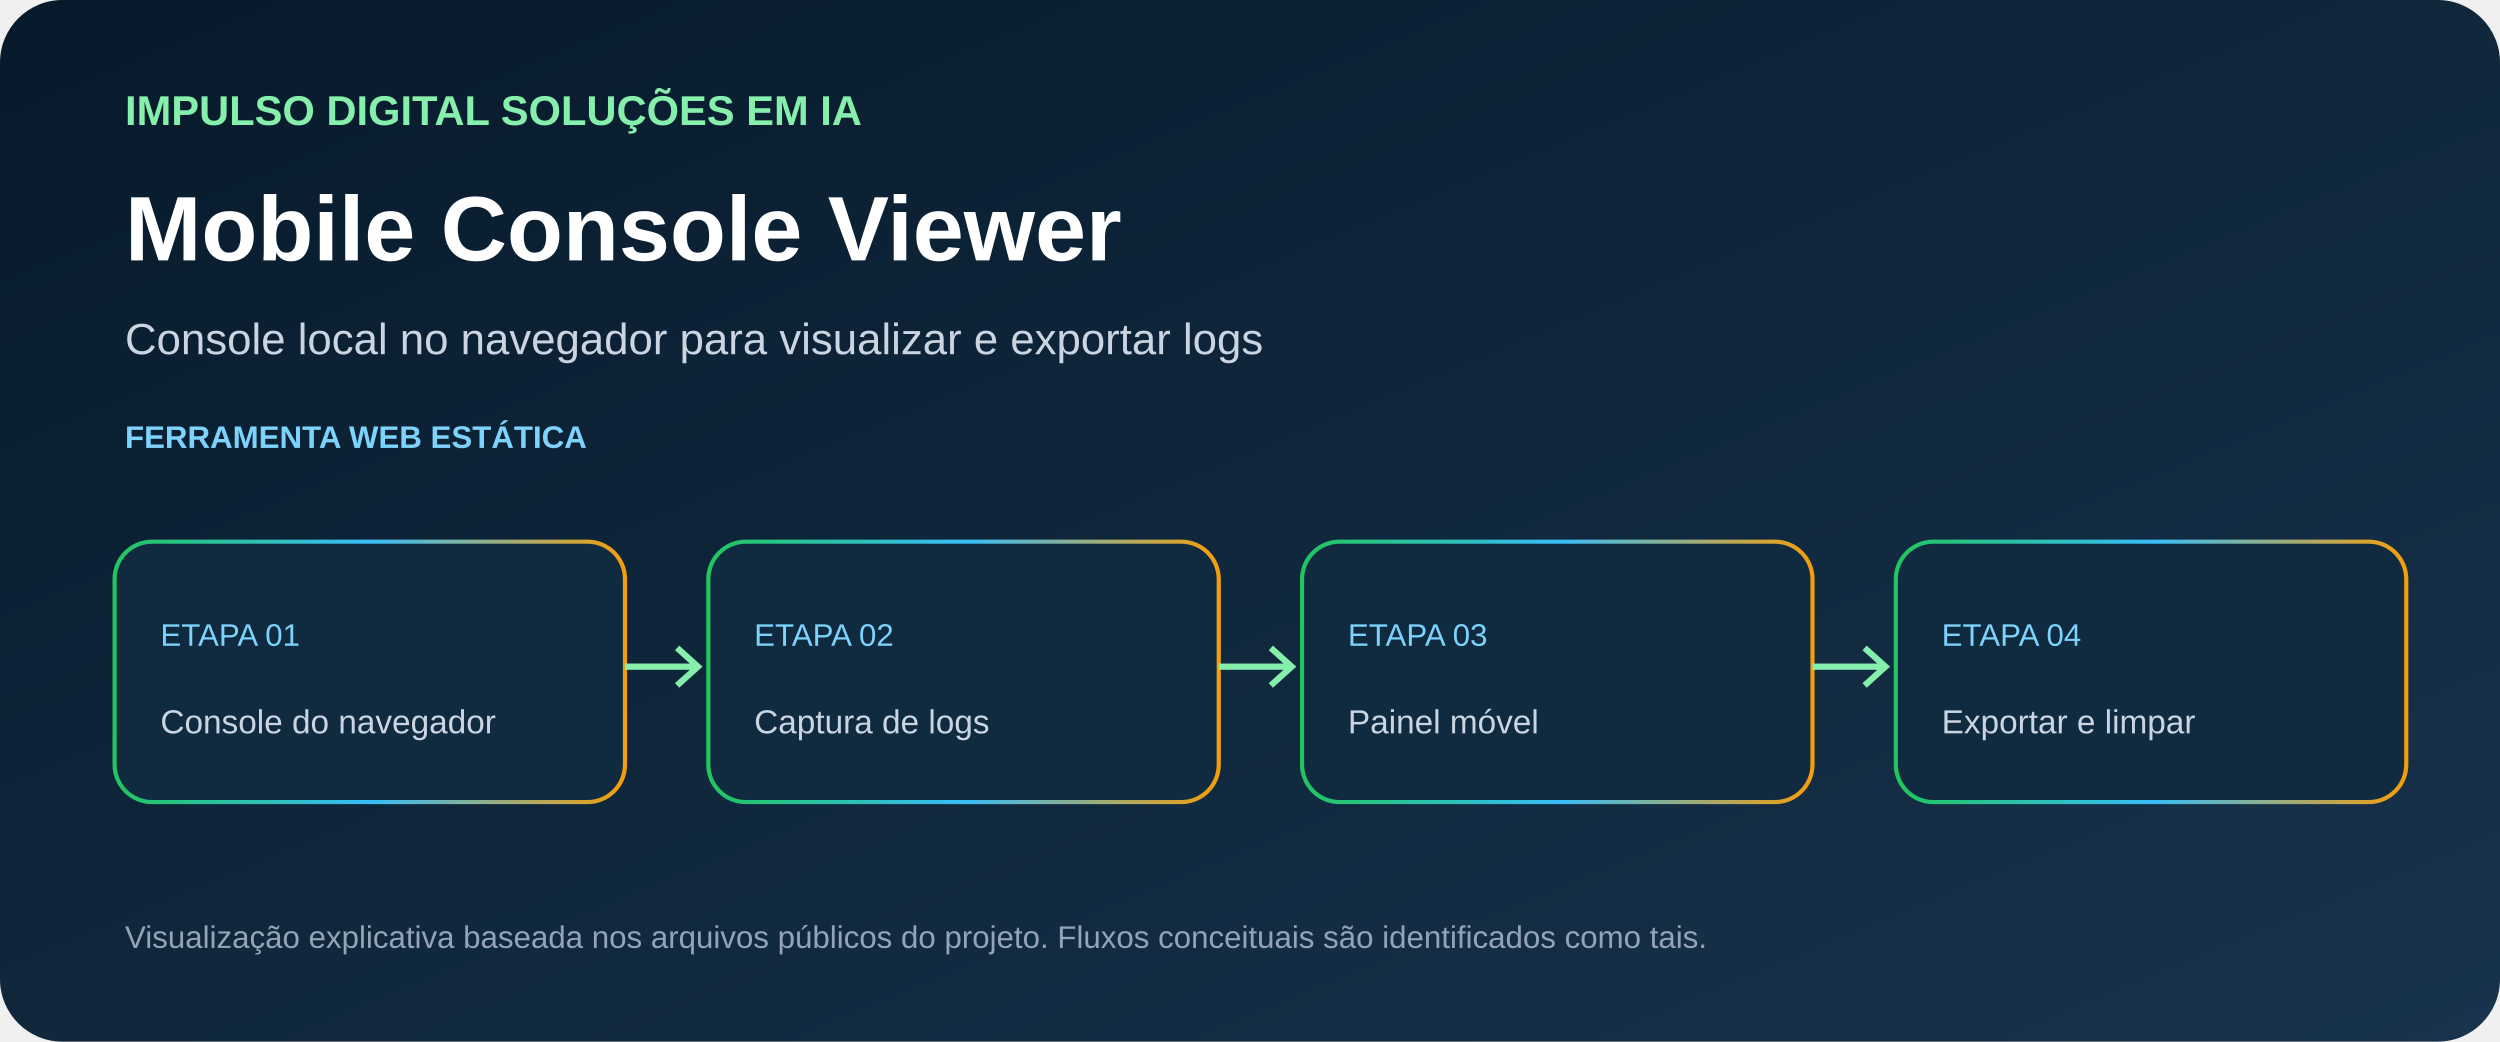
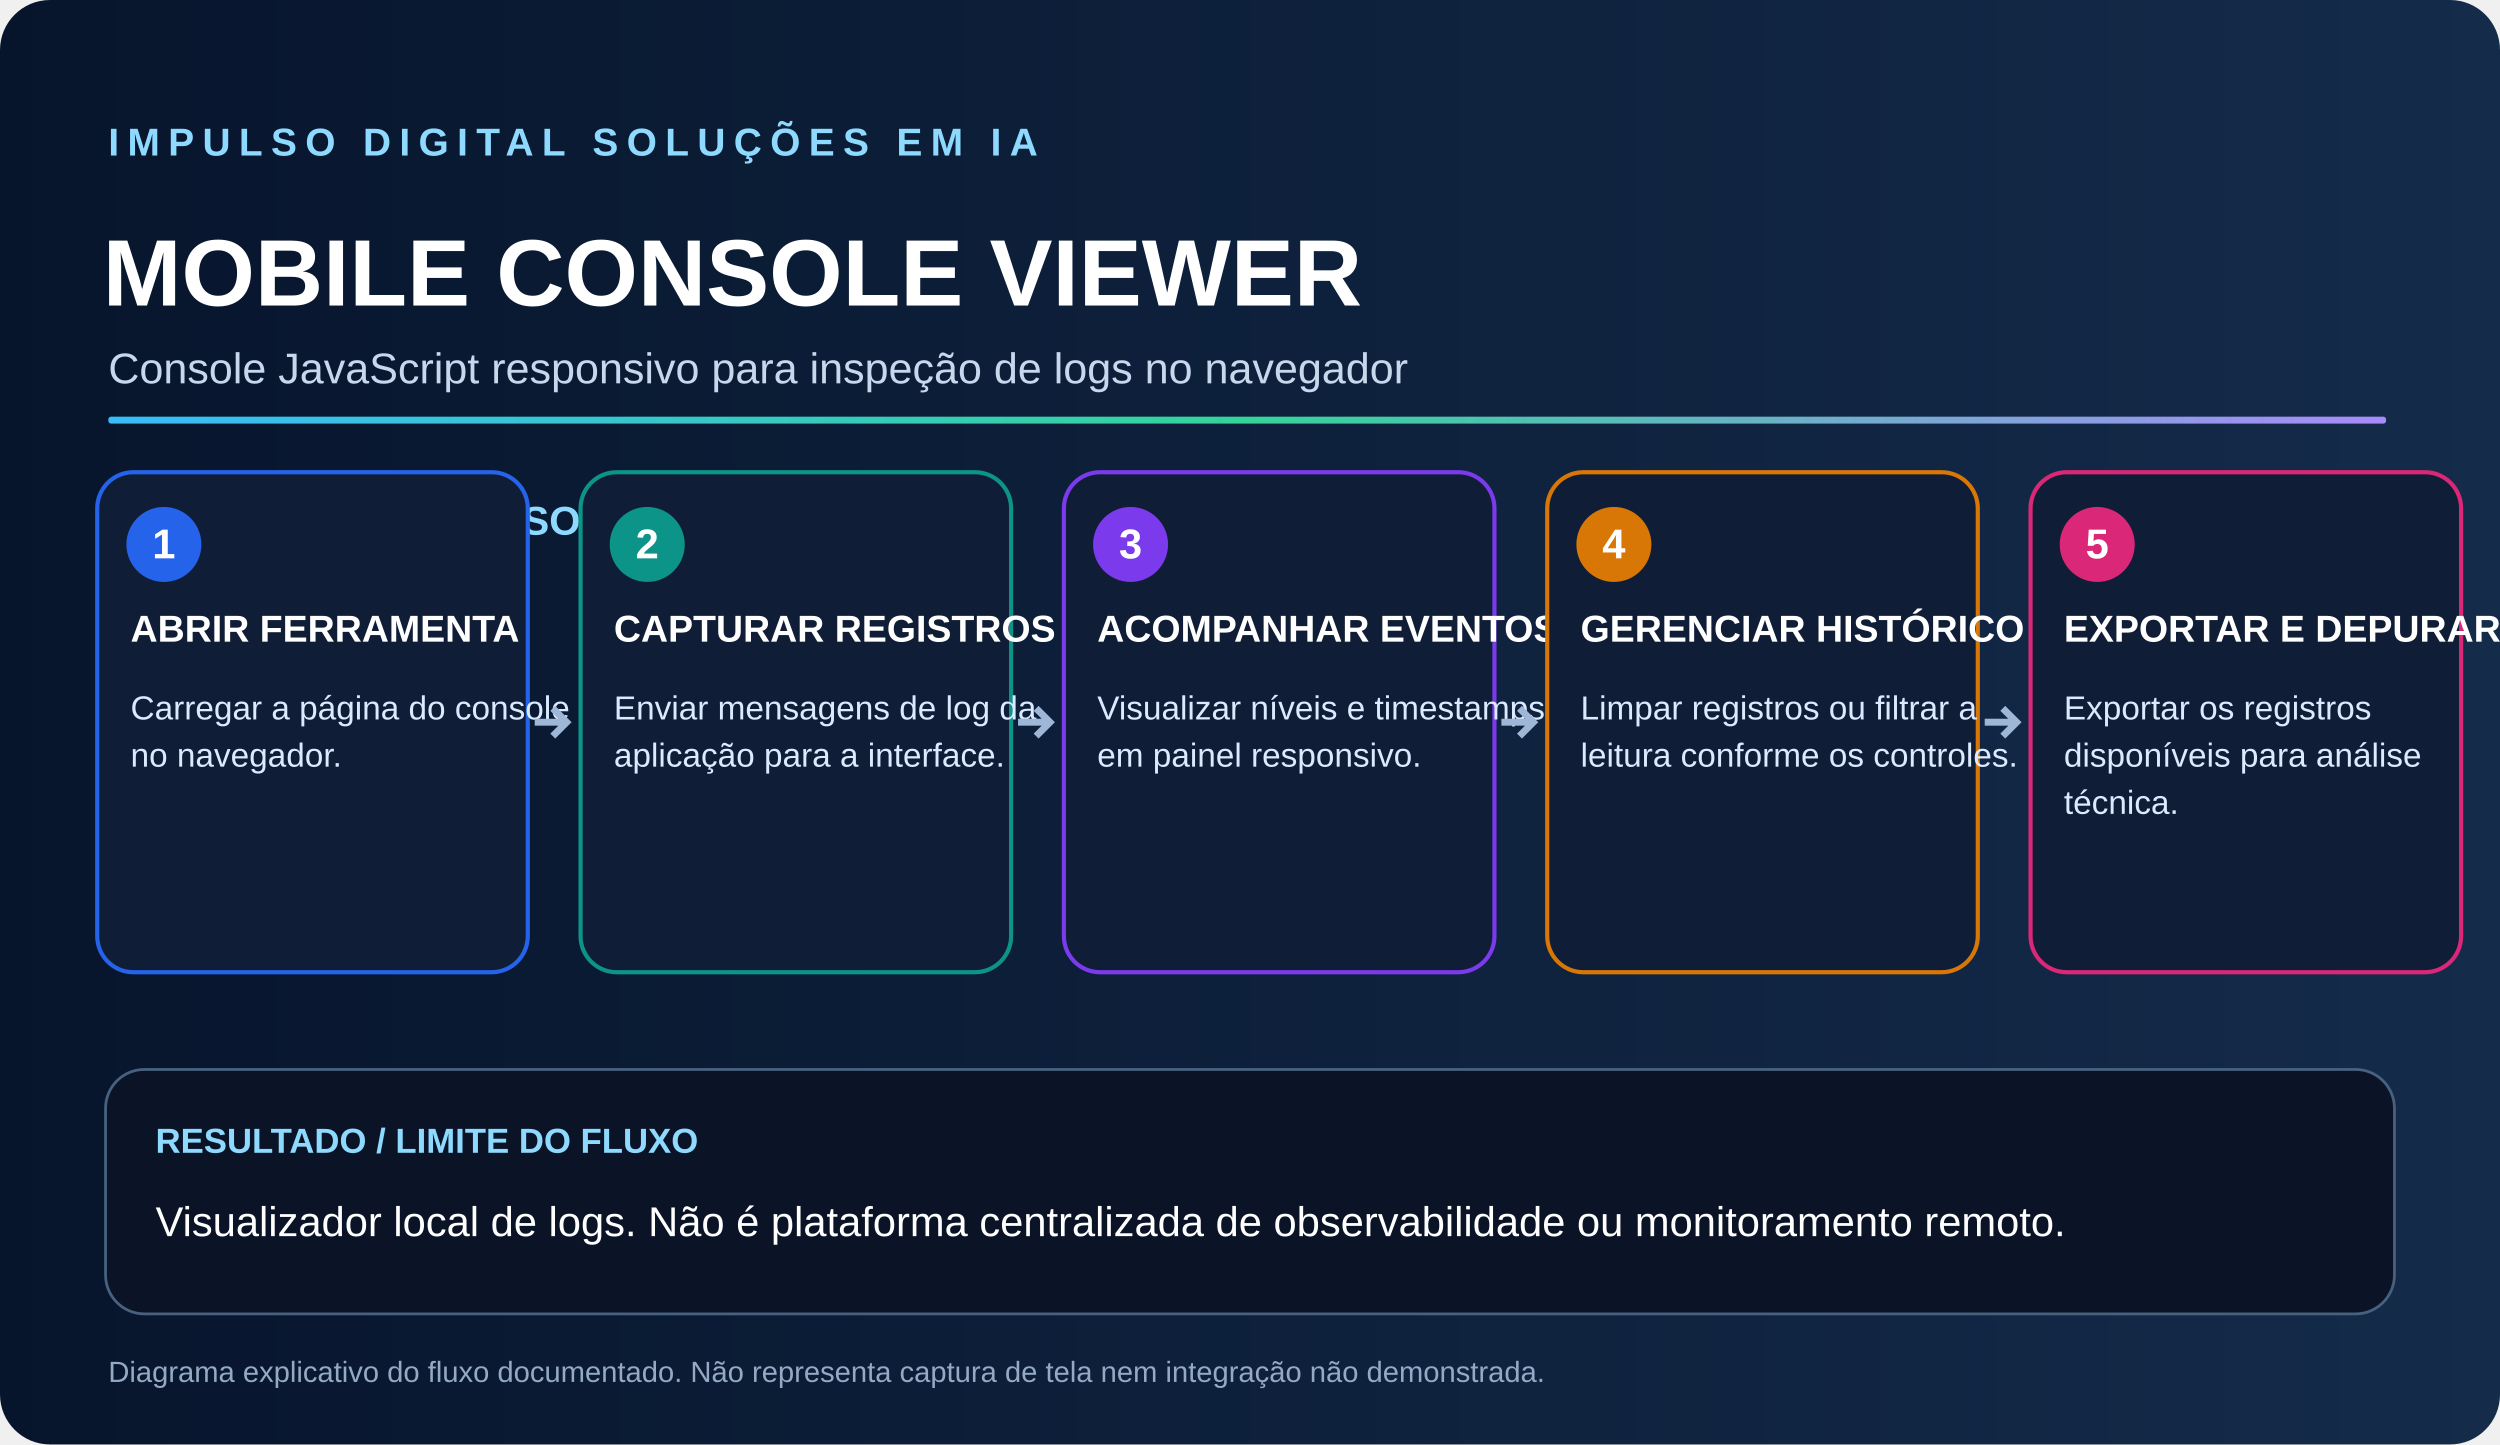
- <svg xmlns="http://www.w3.org/2000/svg" width="1200" height="500" viewBox="0 0 1200 500">
+ <svg xmlns="http://www.w3.org/2000/svg" width="1800" height="1040" viewBox="0 0 1800 1040" role="img">
  <defs>
-     <linearGradient id="b" x2="1" y2="1">
-       <stop stop-color="#071a2b" />
-       <stop offset="1" stop-color="#18334c" />
+     <linearGradient id="bg">
+       <stop stop-color="#07152c" />
+       <stop offset="1" stop-color="#142b4a" />
    </linearGradient>
-     <linearGradient id="g">
-       <stop stop-color="#22c55e" />
-       <stop offset=".5" stop-color="#38bdf8" />
-       <stop offset="1" stop-color="#f59e0b" />
+     <linearGradient id="line">
+       <stop stop-color="#38bdf8" />
+       <stop offset=".5" stop-color="#34d399" />
+       <stop offset="1" stop-color="#a78bfa" />
    </linearGradient>
  </defs>
-   <rect width="1200" height="500" rx="30" fill="url(#b)" />
-   <text x="60" y="60" fill="#86efac" font-family="Arial" font-size="20" font-weight="bold">IMPULSO DIGITAL SOLUÇÕES EM IA</text>
-   <text x="60" y="125" fill="white" font-family="Arial" font-size="44" font-weight="bold">Mobile Console Viewer</text>
-   <text x="60" y="170" fill="#cbd5e1" font-family="Arial" font-size="21">Console local no navegador para visualizar e exportar logs</text>
-   <text x="60" y="215" fill="#7dd3fc" font-family="Arial" font-size="15" font-weight="bold">FERRAMENTA WEB ESTÁTICA</text>
-   <rect x="55" y="260" width="245" height="125" rx="18" fill="#102b40" stroke="url(#g)" stroke-width="2" />
-   <text x="77" y="310" fill="#7dd3fc" font-family="Arial" font-size="15">ETAPA 01</text>
-   <text x="77" y="352" fill="#cbd5e1" font-family="Arial,sans-serif" font-size="16">Console do navegador</text>
-   <path d="M300 320h35m-10 -9 10 9-10 9" stroke="#86efac" stroke-width="3" fill="none" />
-   <rect x="340" y="260" width="245" height="125" rx="18" fill="#102b40" stroke="url(#g)" stroke-width="2" />
-   <text x="362" y="310" fill="#7dd3fc" font-family="Arial" font-size="15">ETAPA 02</text>
-   <text x="362" y="352" fill="#cbd5e1" font-family="Arial,sans-serif" font-size="16">Captura de logs</text>
-   <path d="M585 320h35m-10 -9 10 9-10 9" stroke="#86efac" stroke-width="3" fill="none" />
-   <rect x="625" y="260" width="245" height="125" rx="18" fill="#102b40" stroke="url(#g)" stroke-width="2" />
-   <text x="647" y="310" fill="#7dd3fc" font-family="Arial" font-size="15">ETAPA 03</text>
-   <text x="647" y="352" fill="#cbd5e1" font-family="Arial,sans-serif" font-size="16">Painel móvel</text>
-   <path d="M870 320h35m-10 -9 10 9-10 9" stroke="#86efac" stroke-width="3" fill="none" />
-   <rect x="910" y="260" width="245" height="125" rx="18" fill="#102b40" stroke="url(#g)" stroke-width="2" />
-   <text x="932" y="310" fill="#7dd3fc" font-family="Arial" font-size="15">ETAPA 04</text>
-   <text x="932" y="352" fill="#cbd5e1" font-family="Arial,sans-serif" font-size="16">Exportar e limpar</text>
-   <text x="60" y="455" fill="#94a3b8" font-family="Arial" font-size="15">Visualização explicativa baseada nos arquivos públicos do projeto. Fluxos conceituais são identificados como tais.</text>
+   <rect width="1800" height="1040" rx="36" fill="url(#bg)" />
+   <text x="78" y="112" font-family="Arial" font-size="28" font-weight="800" letter-spacing="6" fill="#8edaff">IMPULSO DIGITAL SOLUÇÕES EM IA</text>
+   <text x="74" y="220" font-family="Arial" font-size="68" font-weight="900" fill="#fff">MOBILE CONSOLE VIEWER</text>
+   <text x="78" y="276" font-family="Arial" font-size="31" fill="#c7d8ed">Console JavaScript responsivo para inspeção de logs no navegador</text>
+   <rect x="78" y="300" width="1640" height="5" rx="2" fill="url(#line)" />
+   <text x="78" y="385" font-family="Arial" font-size="29" font-weight="800" fill="#8edaff">FLUXO PASSO A PASSO</text>
+   <rect x="70" y="340" width="310" height="360" rx="26" fill="#101d36" stroke="#2563eb" stroke-width="3" />
+   <circle cx="118" cy="392" r="27" fill="#2563eb" />
+   <text x="118" y="402" text-anchor="middle" font-family="Arial" font-size="30" font-weight="800" fill="#fff">1</text>
+   <text x="94" y="462" font-family="Arial" font-size="27" font-weight="800" fill="#fff">ABRIR FERRAMENTA</text>
+   <text x="94" y="518" font-family="Arial" font-size="24" fill="#dbeafe">
+     <tspan x="94" dy="0">Carregar a página do console</tspan>
+     <tspan x="94" dy="34">no navegador.</tspan>
+   </text>
+   <path d="M385 520h22m-9 -10l10 10 -10 10" fill="none" stroke="#9fb7d7" stroke-width="5" />
+   <rect x="418" y="340" width="310" height="360" rx="26" fill="#101d36" stroke="#0d9488" stroke-width="3" />
+   <circle cx="466" cy="392" r="27" fill="#0d9488" />
+   <text x="466" y="402" text-anchor="middle" font-family="Arial" font-size="30" font-weight="800" fill="#fff">2</text>
+   <text x="442" y="462" font-family="Arial" font-size="27" font-weight="800" fill="#fff">CAPTURAR REGISTROS</text>
+   <text x="442" y="518" font-family="Arial" font-size="24" fill="#dbeafe">
+     <tspan x="442" dy="0">Enviar mensagens de log da</tspan>
+     <tspan x="442" dy="34">aplicação para a interface.</tspan>
+   </text>
+   <path d="M733 520h22m-9 -10l10 10 -10 10" fill="none" stroke="#9fb7d7" stroke-width="5" />
+   <rect x="766" y="340" width="310" height="360" rx="26" fill="#101d36" stroke="#7c3aed" stroke-width="3" />
+   <circle cx="814" cy="392" r="27" fill="#7c3aed" />
+   <text x="814" y="402" text-anchor="middle" font-family="Arial" font-size="30" font-weight="800" fill="#fff">3</text>
+   <text x="790" y="462" font-family="Arial" font-size="27" font-weight="800" fill="#fff">ACOMPANHAR EVENTOS</text>
+   <text x="790" y="518" font-family="Arial" font-size="24" fill="#dbeafe">
+     <tspan x="790" dy="0">Visualizar níveis e timestamps</tspan>
+     <tspan x="790" dy="34">em painel responsivo.</tspan>
+   </text>
+   <path d="M1081 520h22m-9 -10l10 10 -10 10" fill="none" stroke="#9fb7d7" stroke-width="5" />
+   <rect x="1114" y="340" width="310" height="360" rx="26" fill="#101d36" stroke="#d97706" stroke-width="3" />
+   <circle cx="1162" cy="392" r="27" fill="#d97706" />
+   <text x="1162" y="402" text-anchor="middle" font-family="Arial" font-size="30" font-weight="800" fill="#fff">4</text>
+   <text x="1138" y="462" font-family="Arial" font-size="27" font-weight="800" fill="#fff">GERENCIAR HISTÓRICO</text>
+   <text x="1138" y="518" font-family="Arial" font-size="24" fill="#dbeafe">
+     <tspan x="1138" dy="0">Limpar registros ou filtrar a</tspan>
+     <tspan x="1138" dy="34">leitura conforme os controles.</tspan>
+   </text>
+   <path d="M1429 520h22m-9 -10l10 10 -10 10" fill="none" stroke="#9fb7d7" stroke-width="5" />
+   <rect x="1462" y="340" width="310" height="360" rx="26" fill="#101d36" stroke="#db2777" stroke-width="3" />
+   <circle cx="1510" cy="392" r="27" fill="#db2777" />
+   <text x="1510" y="402" text-anchor="middle" font-family="Arial" font-size="30" font-weight="800" fill="#fff">5</text>
+   <text x="1486" y="462" font-family="Arial" font-size="27" font-weight="800" fill="#fff">EXPORTAR E DEPURAR</text>
+   <text x="1486" y="518" font-family="Arial" font-size="24" fill="#dbeafe">
+     <tspan x="1486" dy="0">Exportar os registros</tspan>
+     <tspan x="1486" dy="34">disponíveis para análise</tspan>
+     <tspan x="1486" dy="34">técnica.</tspan>
+   </text>
+   <rect x="76" y="770" width="1648" height="176" rx="28" fill="#0b1427" stroke="#47617e" stroke-width="2" />
+   <text x="112" y="830" font-family="Arial" font-size="25" font-weight="800" fill="#8edaff">RESULTADO / LIMITE DO FLUXO</text>
+   <text x="112" y="890" font-family="Arial" font-size="30" fill="#fff">Visualizador local de logs. Não é plataforma centralizada de observabilidade ou monitoramento remoto.</text>
+   <text x="78" y="995" font-family="Arial" font-size="21" fill="#93a9c4">Diagrama explicativo do fluxo documentado. Não representa captura de tela nem integração não demonstrada.</text>
</svg>
